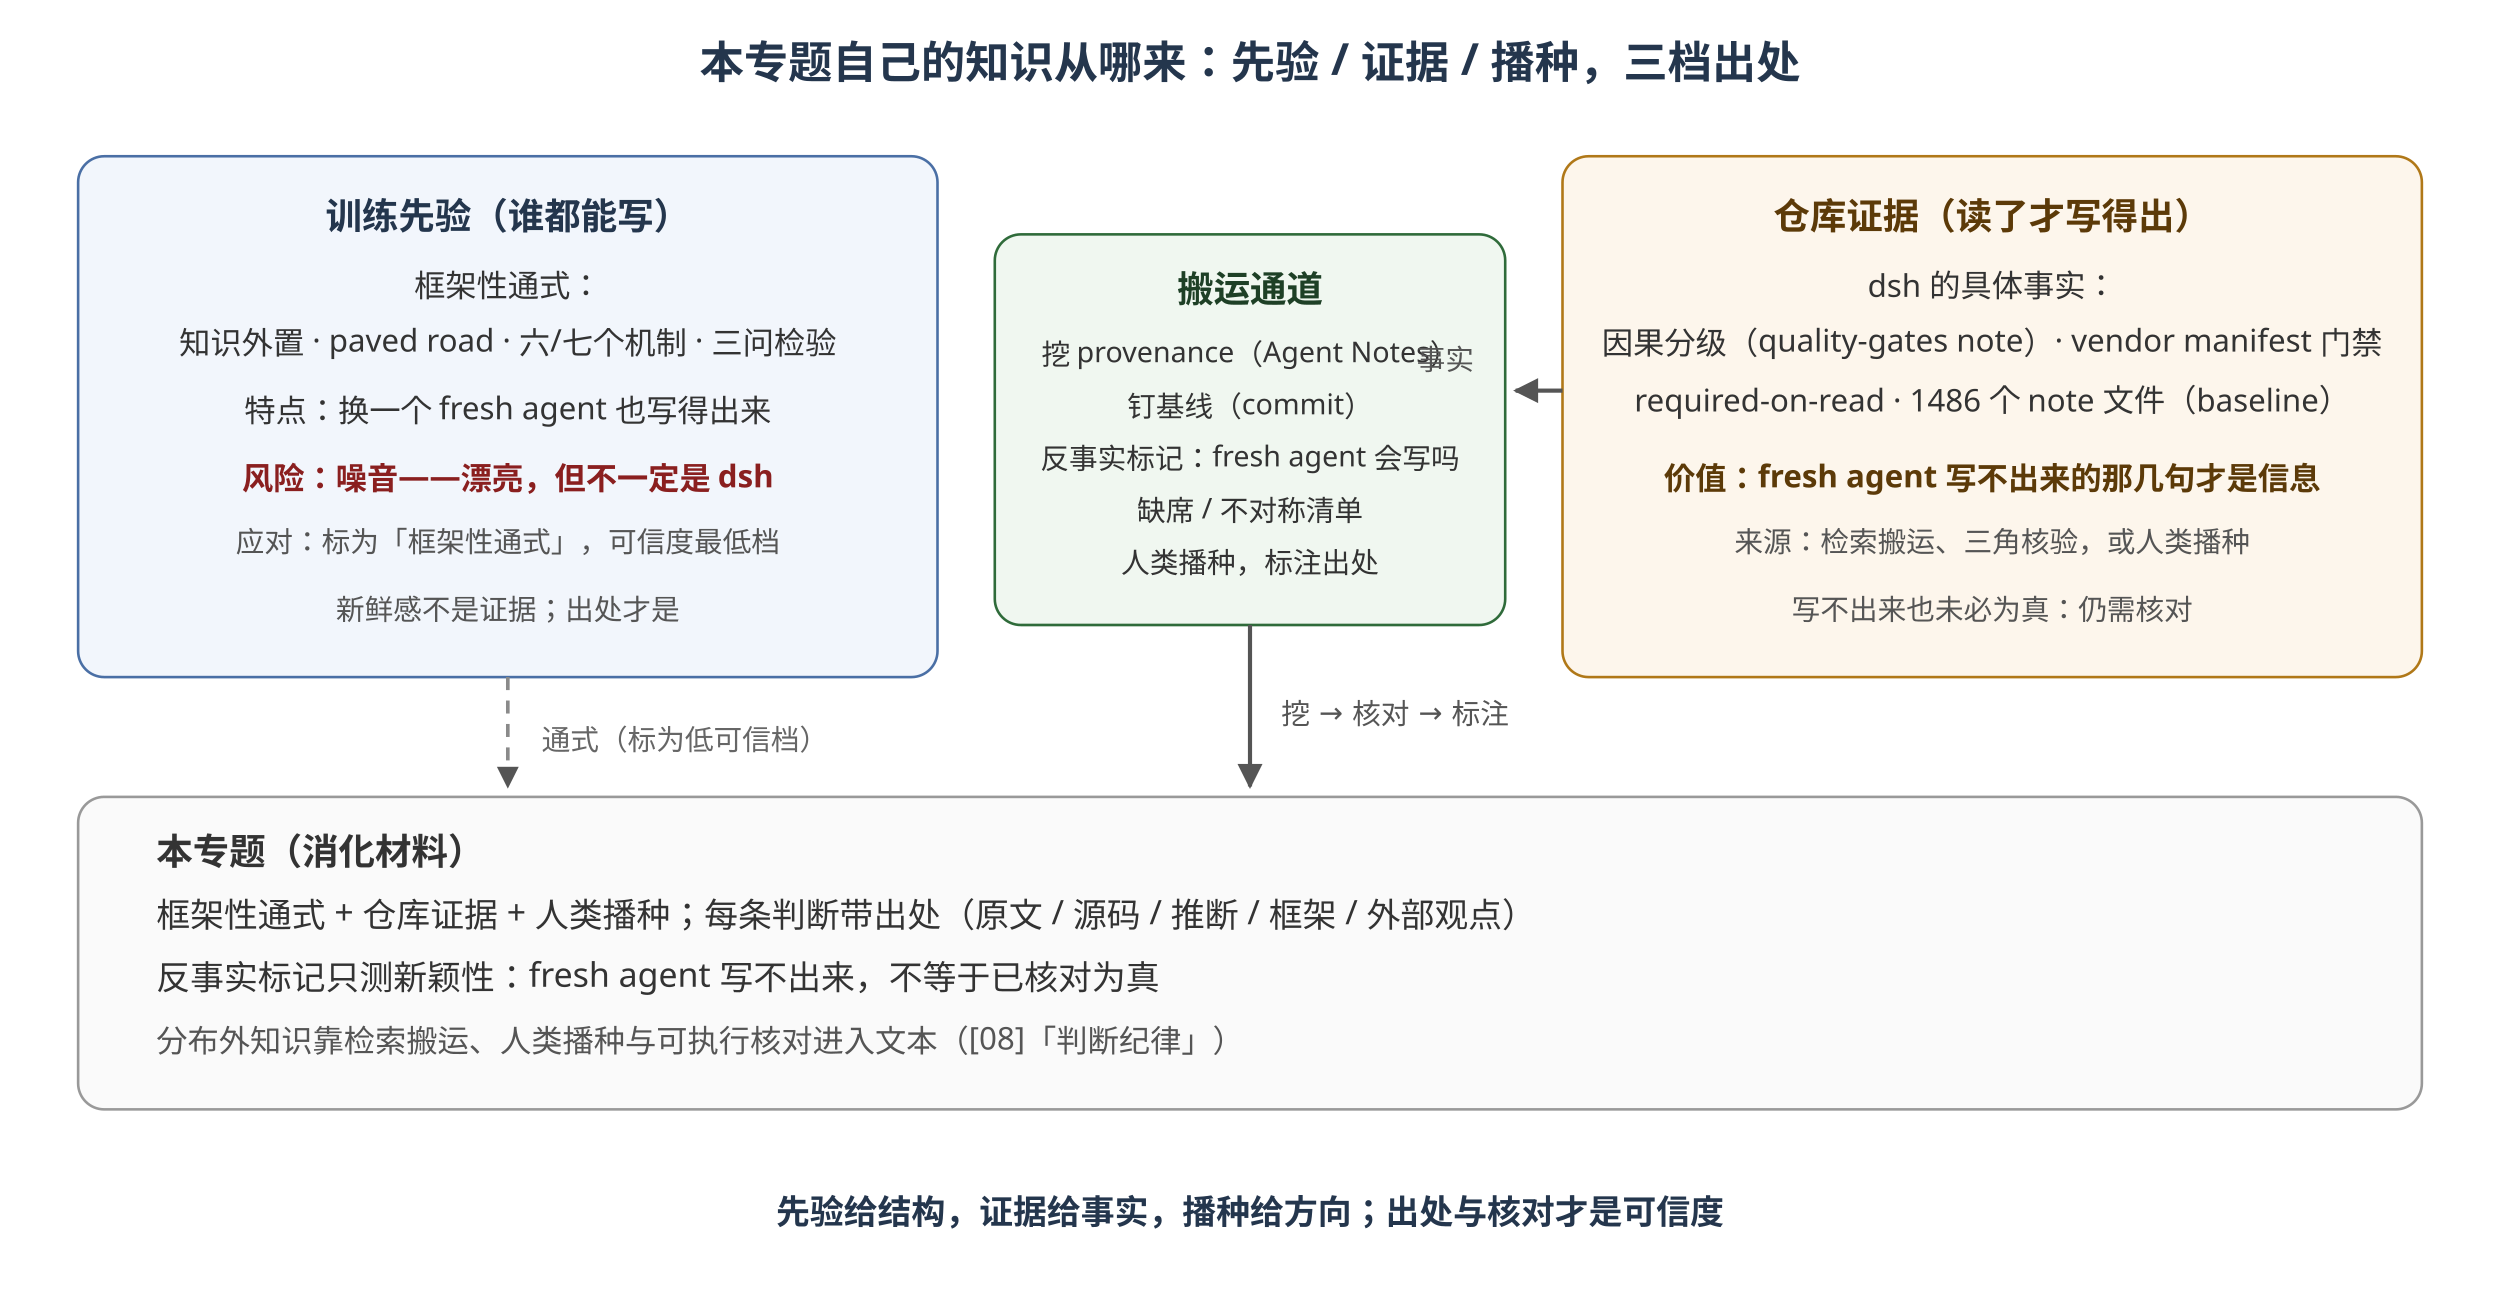
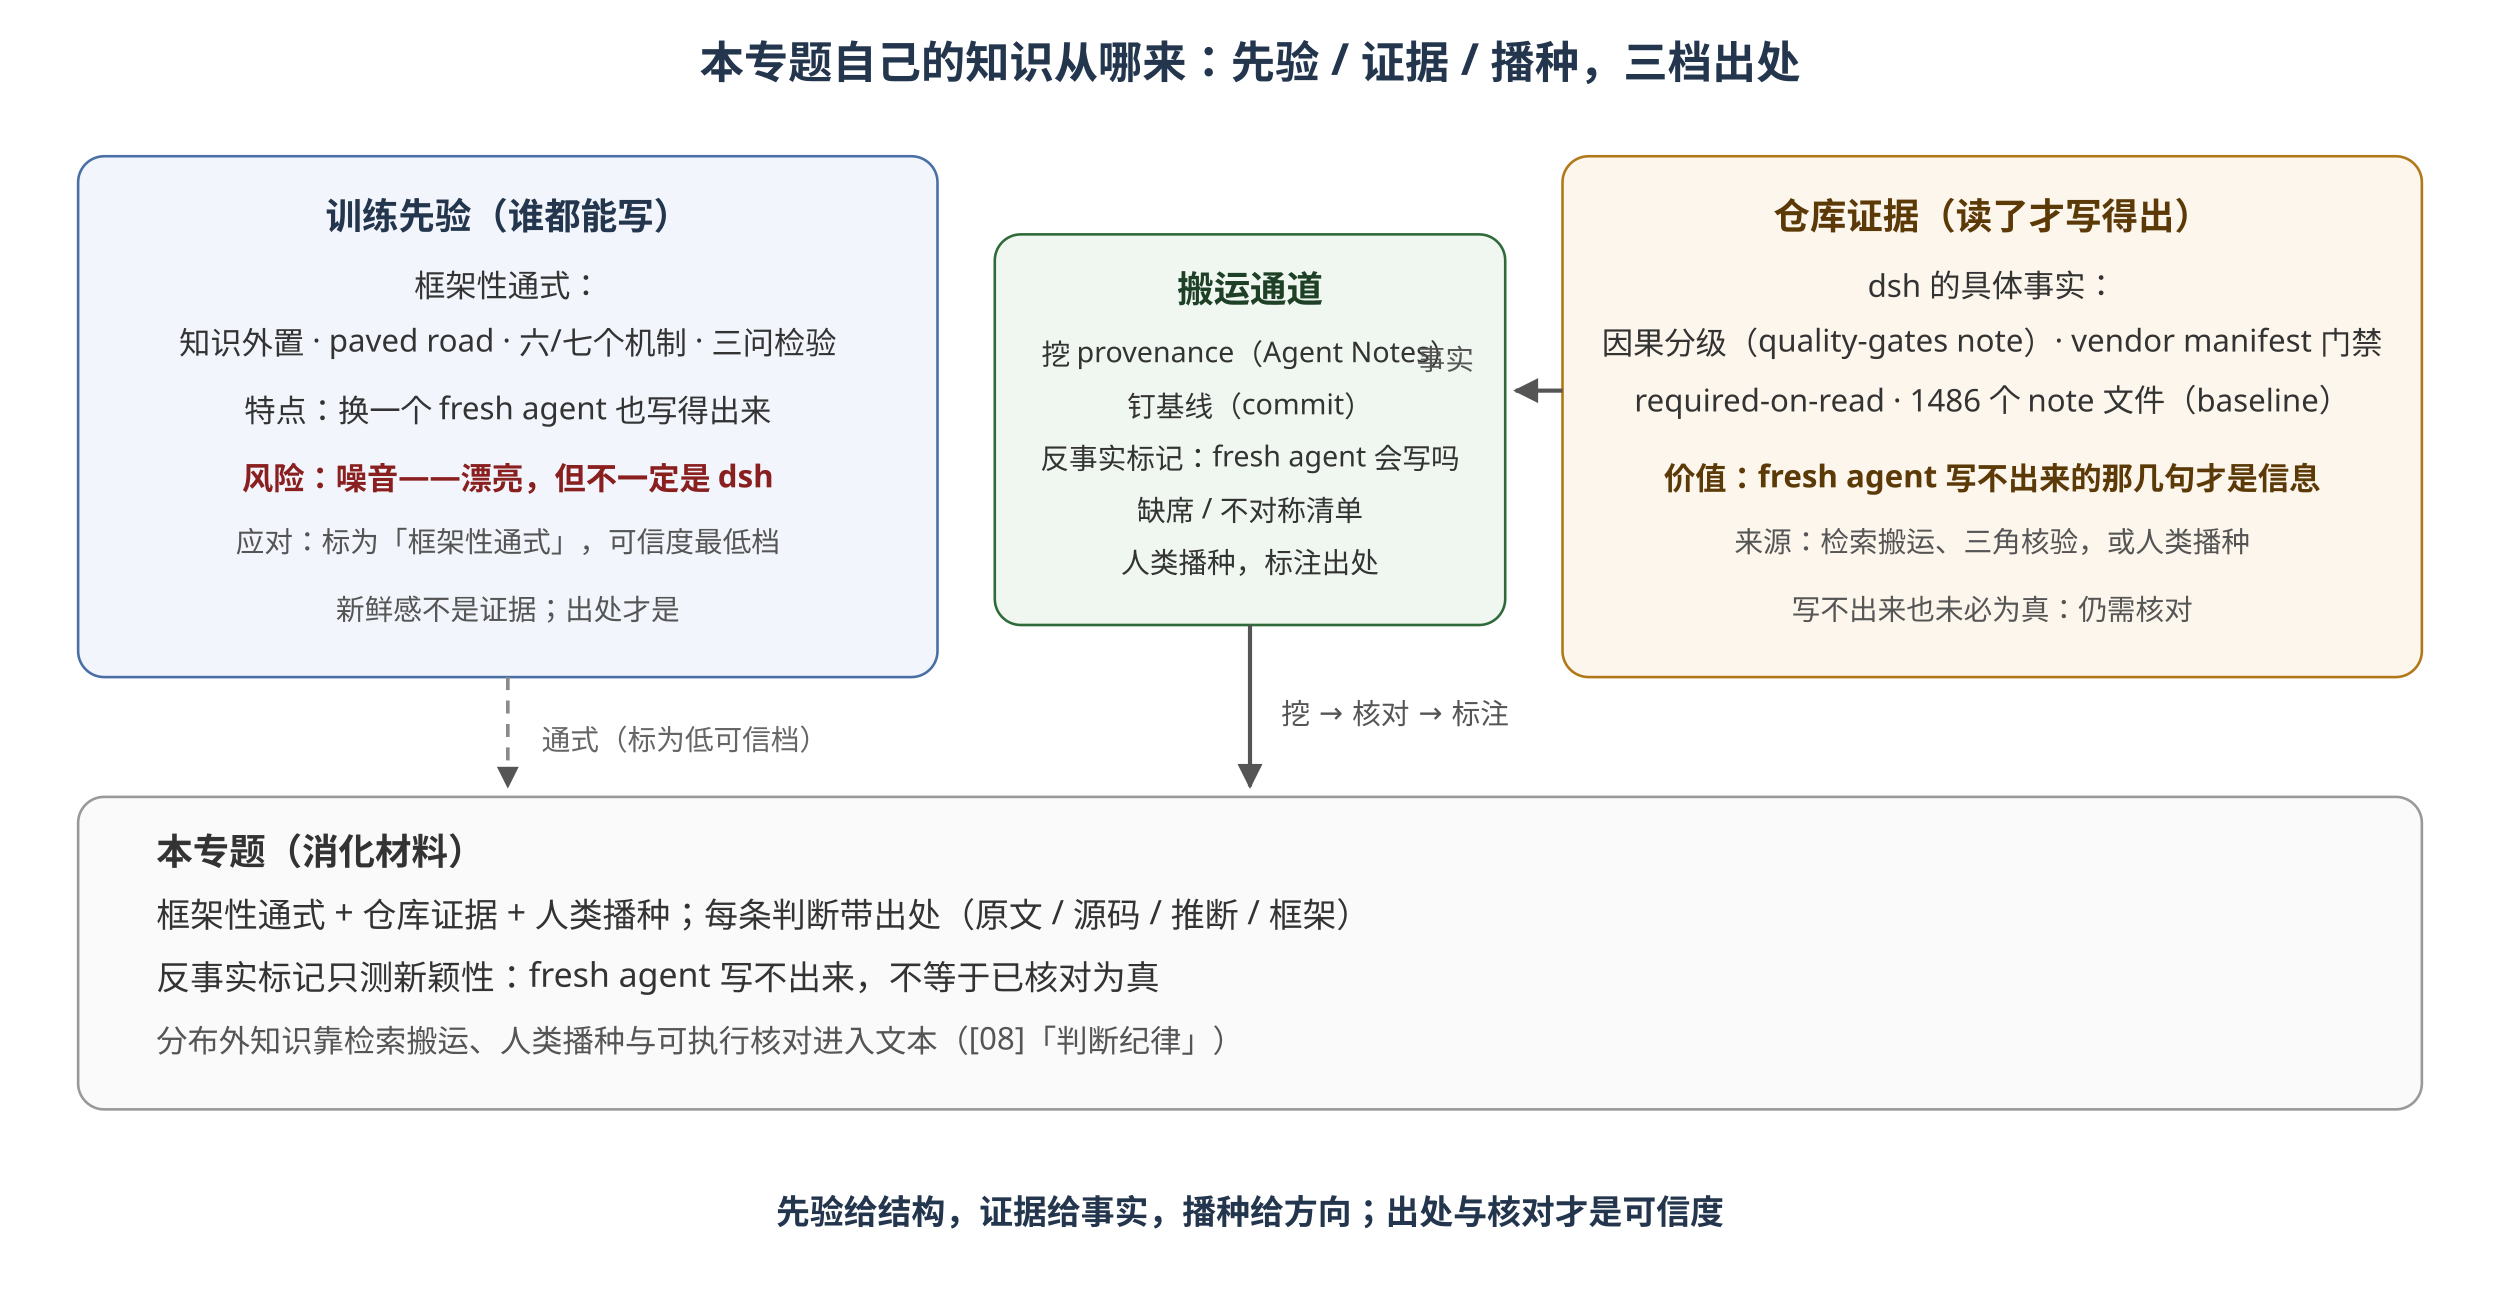
<svg xmlns="http://www.w3.org/2000/svg" width="960" height="500" viewBox="0 0 960 500" font-family="sans-serif">
  <defs>
    <marker id="arrow" viewBox="0 0 10 10" refX="9" refY="5" markerWidth="6" markerHeight="6" orient="auto-start-reverse">
      <path d="M0 0 L10 5 L0 10 z" fill="#555" />
    </marker>
  </defs>
  <text x="480" y="30" text-anchor="middle" font-size="17" font-weight="bold" fill="#24364d">本专题自己的知识从哪来：先验 / 证据 / 播种，三档出处</text>
  <rect x="30" y="60" width="330" height="200" rx="10" fill="#f2f6fc" stroke="#4a6fa5" />
  <text x="195" y="88" text-anchor="middle" font-size="14" font-weight="bold" fill="#24364d">训练先验（谁都能写）</text>
  <text x="195" y="114" text-anchor="middle" font-size="12" fill="#333">框架性通式：</text>
  <text x="195" y="136" text-anchor="middle" font-size="12" fill="#333">知识外置 · paved road · 六/七个机制 · 三问检验</text>
  <text x="195" y="162" text-anchor="middle" font-size="12" fill="#333">特点：换一个 fresh agent 也写得出来</text>
  <text x="195" y="188" text-anchor="middle" font-size="12" font-weight="bold" fill="#8a1f1f">风险：噪音——漂亮，但不一定是 dsh</text>
  <text x="195" y="212" text-anchor="middle" font-size="11" fill="#555">应对：标为「框架性通式」，可信度最低档</text>
  <text x="195" y="238" text-anchor="middle" font-size="11" fill="#555">新鲜感不是证据；出处才是</text>
  <rect x="600" y="60" width="330" height="200" rx="10" fill="#fdf6ec" stroke="#b07818" />
  <text x="765" y="88" text-anchor="middle" font-size="14" font-weight="bold" fill="#5c3a08">仓库证据（读了才写得出）</text>
  <text x="765" y="114" text-anchor="middle" font-size="12" fill="#333">dsh 的具体事实：</text>
  <text x="765" y="136" text-anchor="middle" font-size="12" fill="#333">因果分级（quality-gates note）· vendor manifest 门禁</text>
  <text x="765" y="158" text-anchor="middle" font-size="12" fill="#333">required-on-read · 1486 个 note 文件（baseline）</text>
  <text x="765" y="188" text-anchor="middle" font-size="12" font-weight="bold" fill="#5c3a08">价值：fresh agent 写不出来的那几句才是信息</text>
  <text x="765" y="212" text-anchor="middle" font-size="11" fill="#555">来源：检索搬运、三角核验，或人类播种</text>
  <text x="765" y="238" text-anchor="middle" font-size="11" fill="#555">写不出来也未必为真：仍需核对</text>
  <rect x="382" y="90" width="196" height="150" rx="10" fill="#f0f7f0" stroke="#2f6b3a" />
  <text x="480" y="116" text-anchor="middle" font-size="14" font-weight="bold" fill="#1e4026">搬运通道</text>
  <text x="480" y="140" text-anchor="middle" font-size="11" fill="#333">挖 provenance（Agent Notes）</text>
  <text x="480" y="160" text-anchor="middle" font-size="11" fill="#333">钉基线（commit）</text>
  <text x="480" y="180" text-anchor="middle" font-size="11" fill="#333">反事实标记：fresh agent 会写吗</text>
  <text x="480" y="200" text-anchor="middle" font-size="11" fill="#333">缺席 / 不对称清单</text>
  <text x="480" y="220" text-anchor="middle" font-size="11" fill="#333">人类播种，标注出处</text>
  <line x1="600" y1="150" x2="582" y2="150" stroke="#555" stroke-width="1.6" marker-end="url(#arrow)" />
  <text x="566" y="142" text-anchor="end" font-size="11" fill="#555">事实</text>
  <line x1="480" y1="240" x2="480" y2="302" stroke="#555" stroke-width="1.6" marker-end="url(#arrow)" />
  <text x="492" y="278" font-size="11" fill="#555">挖 → 核对 → 标注</text>
  <line x1="195" y1="260" x2="195" y2="302" stroke="#8a8a8a" stroke-width="1.4" stroke-dasharray="5 4" marker-end="url(#arrow)" />
  <text x="208" y="288" font-size="11" fill="#666">通式（标为低可信档）</text>
  <rect x="30" y="306" width="900" height="120" rx="10" fill="#fafafa" stroke="#999" />
  <text x="60" y="332" font-size="14" font-weight="bold" fill="#333">本专题（消化材料）</text>
-   <text x="60" y="356" font-size="13" fill="#333">框架性通式 + 仓库证据 + 人类播种；每条判断带出处（原文 / 源码 / 推断 / 框架 / 外部观点）</text>
+   <text x="60" y="356" font-size="13" fill="#333">框架性通式 + 仓库证据 + 人类播种；每条判断带出处（原文 / 源码 / 推断 / 框架）</text>
  <text x="60" y="380" font-size="13" fill="#333">反事实标记只测新颖性：fresh agent 写不出来，不等于已核对为真</text>
  <text x="60" y="404" font-size="12" fill="#555">分布外知识靠检索搬运、人类播种与可执行核对进入文本（[08]「判断纪律」）</text>
  <text x="480" y="470" text-anchor="middle" font-size="13" font-weight="bold" fill="#24364d">先验给结构，证据给事实，播种给方向；出处与核对才是可信度</text>
</svg>
